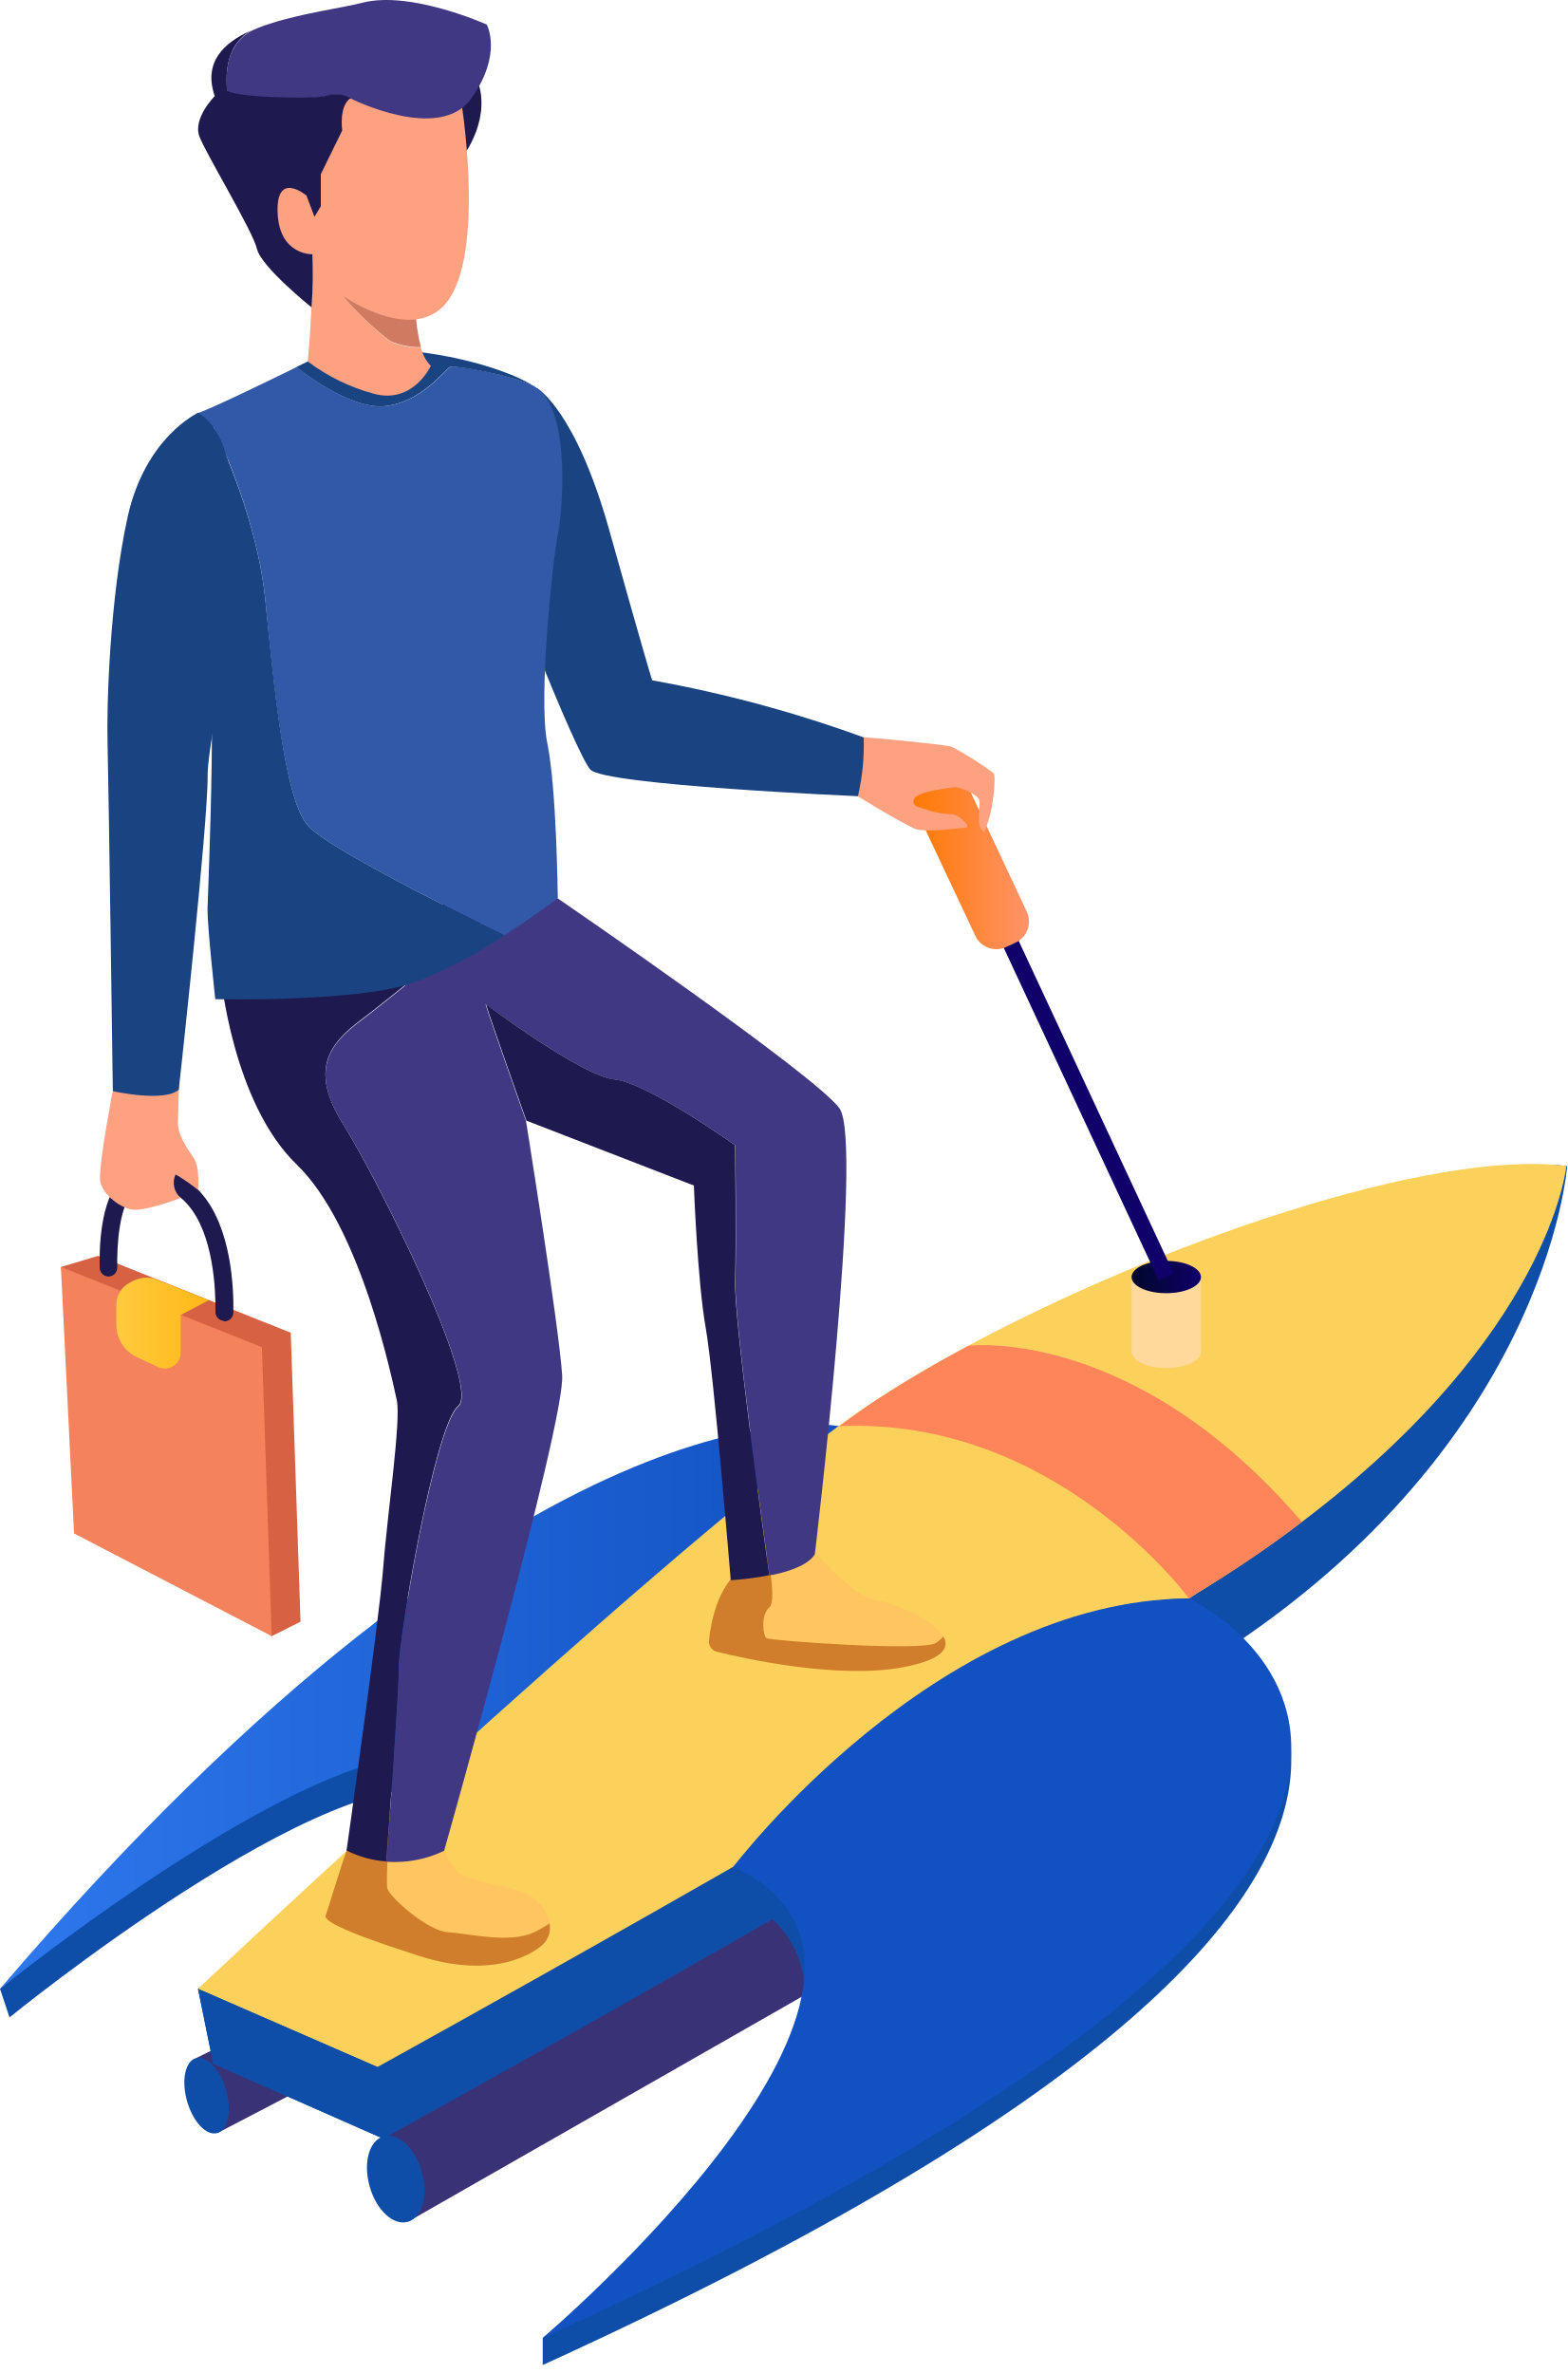
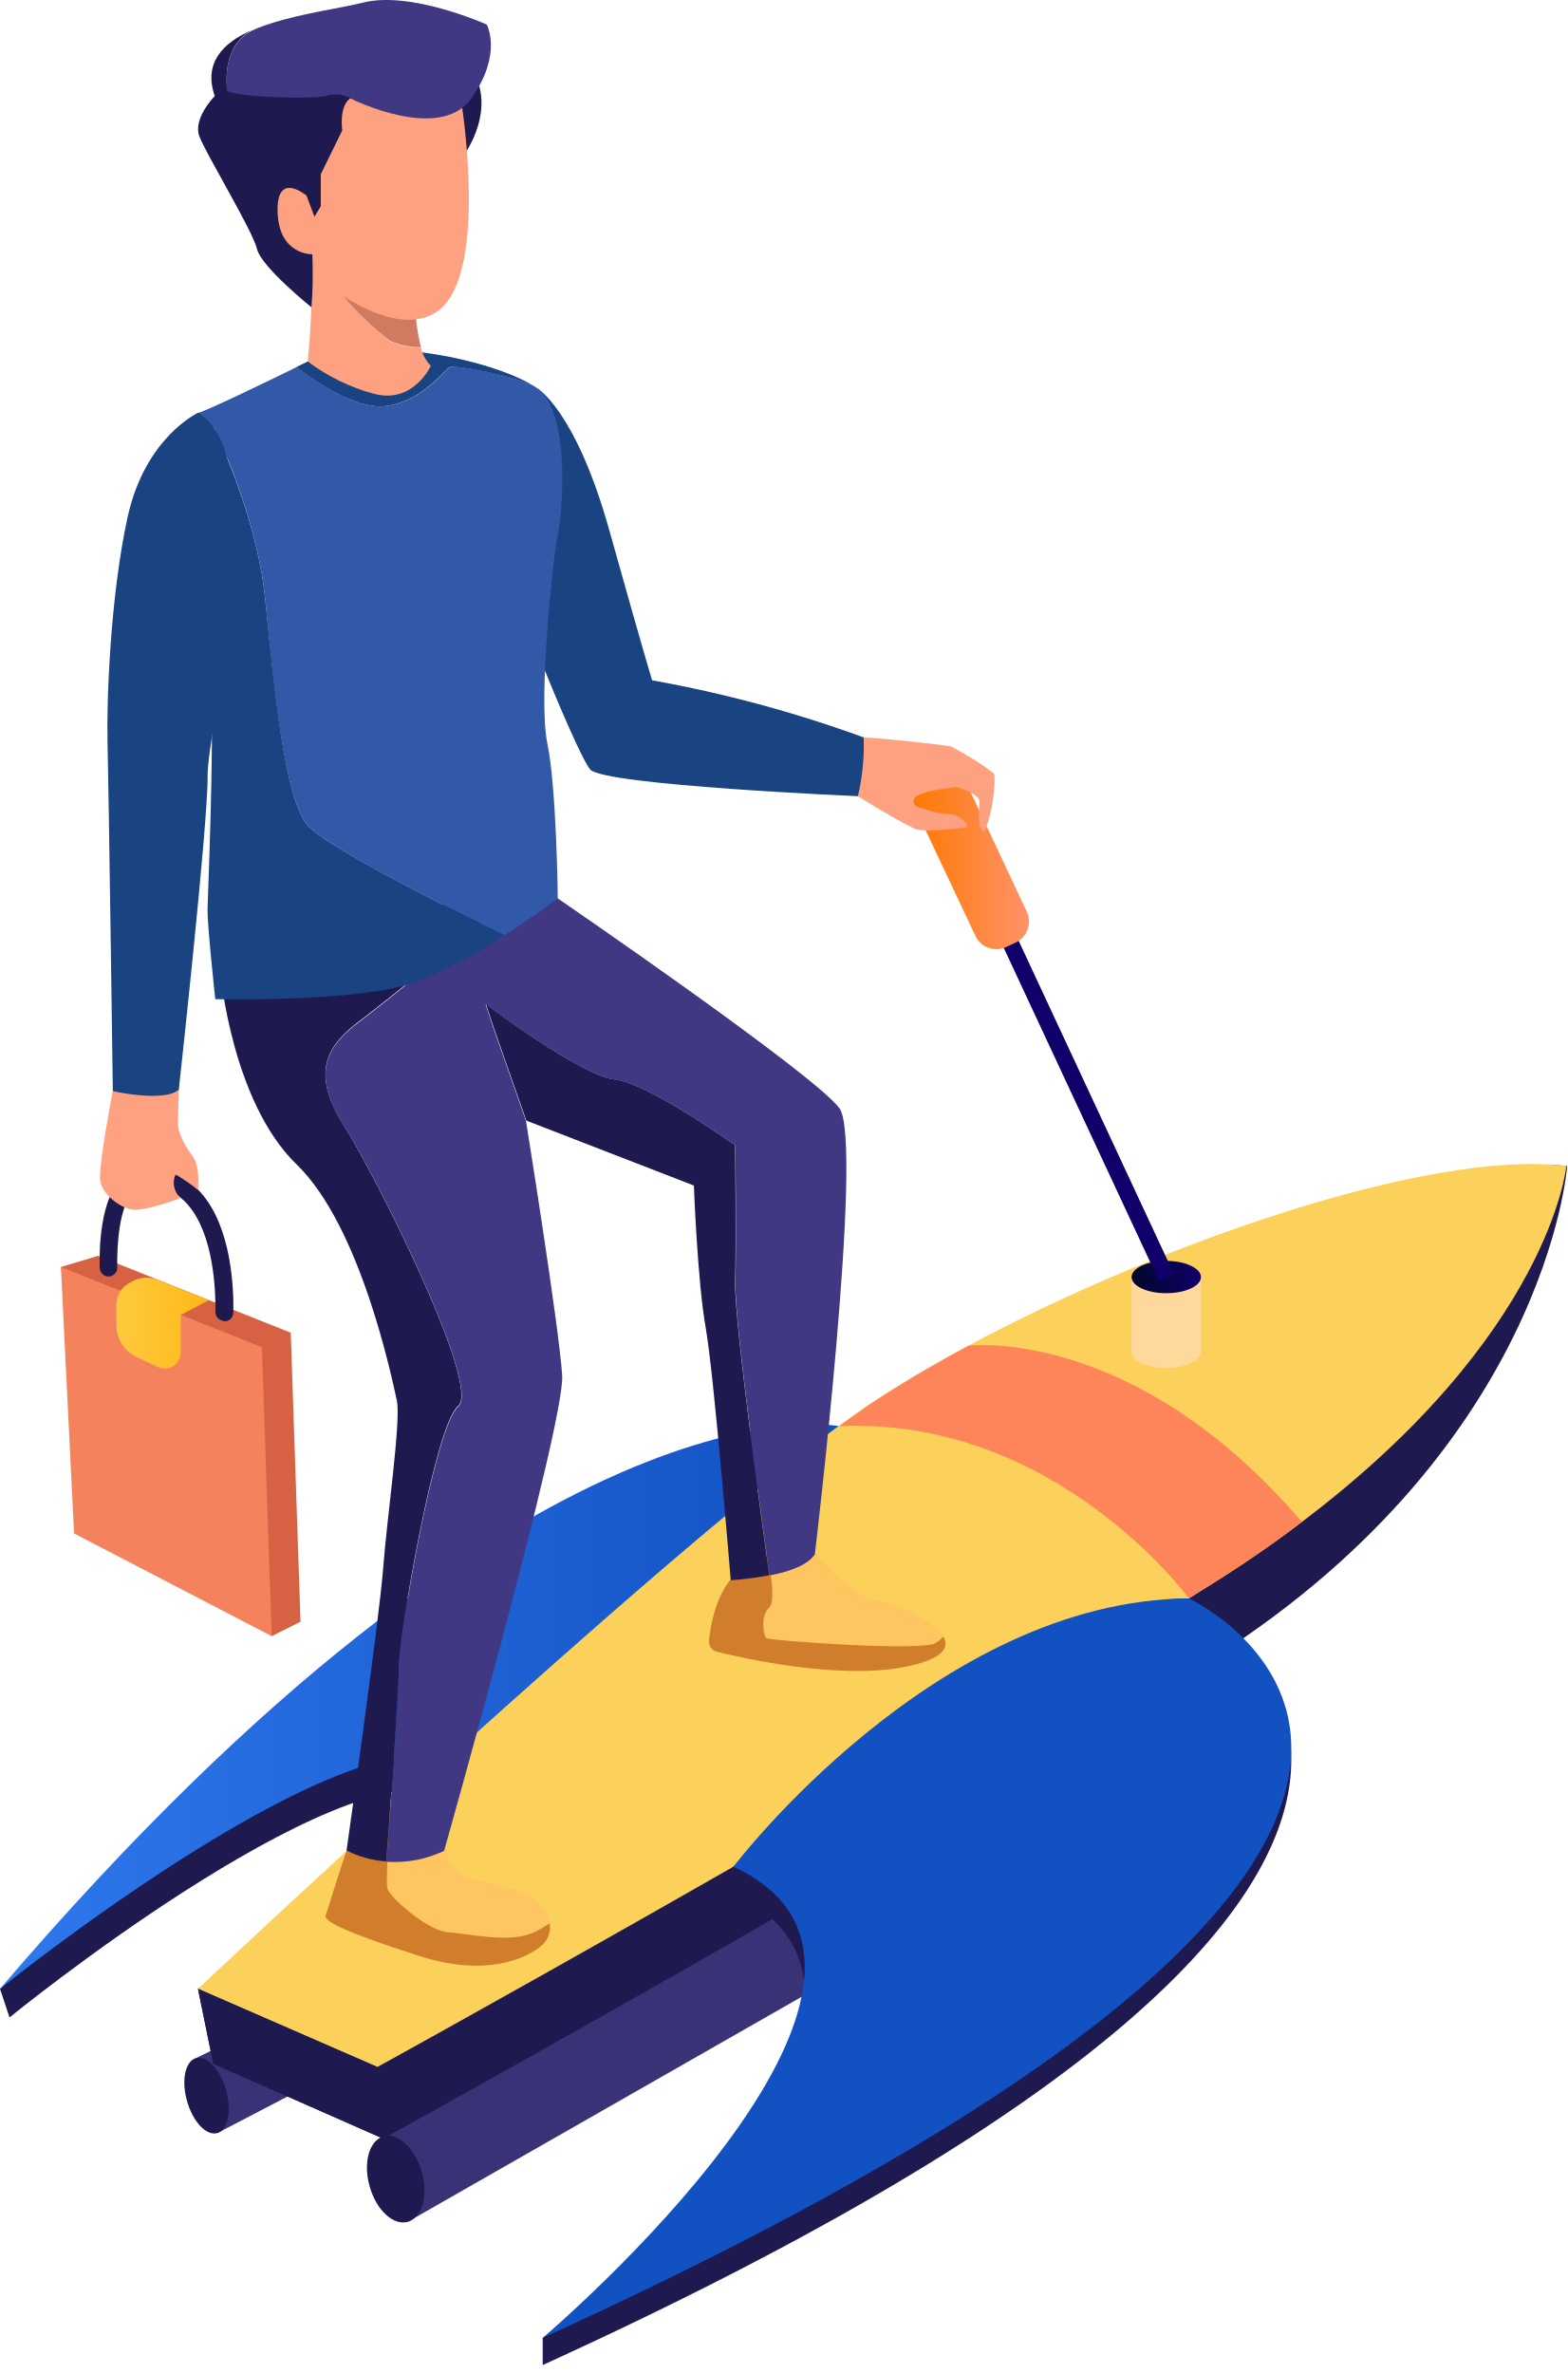
<svg xmlns="http://www.w3.org/2000/svg" width="177" height="268" viewBox="0 0 177 268" fill="none">
  <path d="M46.06 250.922L96.212 222.272C96.212 222.272 96.331 210.842 89.581 211.842C82.83 212.842 46.06 236.642 46.06 236.642L43.322 241.352L46.06 250.922Z" fill="#3A3277" />
  <path d="M24.553 240.902L38.861 233.442L34.908 226.152L22.134 232.442L24.553 240.902Z" fill="#3A3277" />
-   <path d="M94.778 164.912C94.778 164.912 68.114 159.402 20.501 206.332C17.514 209.332 0 224.612 0 224.612L1.075 227.842C1.075 227.842 37.378 198.262 50.6 202.392C50.62 202.432 87.101 184.312 94.778 164.912Z" fill="#0F4EA8" />
-   <path d="M177 131.692C177 131.692 174.71 164.142 135.331 188.332C95.953 212.522 43.272 241.532 43.272 241.532L24.085 233.072L22.363 224.612C22.363 224.612 82.859 177.432 98.034 167.212C118.315 153.582 158.65 129.392 177 131.692Z" fill="#0F4EA8" />
+   <path d="M94.778 164.912C94.778 164.912 68.114 159.402 20.501 206.332C17.514 209.332 0 224.612 0 224.612L1.075 227.842C1.075 227.842 37.378 198.262 50.6 202.392C50.62 202.432 87.101 184.312 94.778 164.912Z" fill="#1E194F" />
+   <path d="M177 131.692C177 131.692 174.71 164.142 135.331 188.332C95.953 212.522 43.272 241.532 43.272 241.532L24.085 233.072L22.363 224.612C22.363 224.612 82.859 177.432 98.034 167.212C118.315 153.582 158.65 129.392 177 131.692Z" fill="#1E194F" />
  <path d="M94.778 161.072C94.778 161.072 60.397 153.962 0 224.612C0 224.612 37.398 194.462 50.62 198.612C50.62 198.592 87.101 180.472 94.778 161.072Z" fill="url(#paint0_linear)" />
  <path d="M22.363 224.612L42.624 233.442C42.624 233.442 95.026 204.582 134.286 180.522L135.281 179.882C139.636 177.215 143.555 174.549 147.04 171.882C175.138 150.672 176.91 131.682 176.91 131.682C161.557 129.762 130.831 140.452 109.334 151.992C105.132 154.242 101.289 156.532 97.974 158.752C96.978 159.432 95.863 160.202 94.698 161.062C72.405 177.472 22.363 224.612 22.363 224.612Z" fill="url(#paint1_linear)" />
  <path d="M94.778 161.072C119.212 159.942 134.286 180.522 134.286 180.522L135.282 179.882C139.636 177.215 143.556 174.549 147.041 171.882C128.362 150.072 110.022 151.882 109.374 151.992C105.173 154.242 101.329 156.532 98.014 158.752C97.048 159.442 95.943 160.212 94.778 161.072Z" fill="#FE845A" />
-   <path d="M134.286 180.522C134.286 180.522 188.719 209.002 61.294 267.102V264.032C61.294 264.032 73.62 255.192 74.178 254.582C86.215 241.502 99.975 221.812 82.83 213.892V210.842C82.83 210.842 111.386 180.672 134.286 180.522Z" fill="#0F4EA8" />
+   <path d="M134.286 180.522C134.286 180.522 188.719 209.002 61.294 267.102V264.032C61.294 264.032 73.62 255.192 74.178 254.582C86.215 241.502 99.975 221.812 82.83 213.892V210.842C82.83 210.842 111.386 180.672 134.286 180.522Z" fill="#1E194F" />
  <path d="M134.286 180.522C134.286 180.522 188.719 205.932 61.294 264.032C61.294 264.032 109.534 223.142 82.83 210.822C82.83 210.842 105.621 180.712 134.286 180.522Z" fill="url(#paint2_linear)" />
-   <path d="M43.272 241.532L42.624 233.442L22.362 224.612L24.085 233.072L43.272 241.532Z" fill="#0F4EA8" />
-   <path d="M47.633 245.272C48.39 247.922 47.683 250.452 46.06 250.922C44.437 251.392 42.505 249.622 41.748 246.922C40.992 244.222 41.699 241.742 43.322 241.272C44.945 240.802 46.876 242.622 47.633 245.272Z" fill="#0F4EA8" />
-   <path d="M25.529 236.042C26.196 238.382 25.758 240.552 24.533 240.902C23.309 241.252 21.795 239.642 21.128 237.302C20.461 234.962 20.909 232.792 22.124 232.442C23.338 232.092 24.862 233.702 25.529 236.042Z" fill="#0F4EA8" />
+   <path d="M43.272 241.532L42.624 233.442L22.362 224.612L24.085 233.072L43.272 241.532Z" fill="#1E194F" />
+   <path d="M47.633 245.272C48.39 247.922 47.683 250.452 46.06 250.922C44.437 251.392 42.505 249.622 41.748 246.922C40.992 244.222 41.699 241.742 43.322 241.272C44.945 240.802 46.876 242.622 47.633 245.272Z" fill="#1E194F" />
+   <path d="M25.529 236.042C26.196 238.382 25.758 240.552 24.533 240.902C23.309 241.252 21.795 239.642 21.128 237.302C20.461 234.962 20.909 232.792 22.124 232.442C23.338 232.092 24.862 233.702 25.529 236.042Z" fill="#1E194F" />
  <path d="M127.804 152.672C127.804 153.672 129.556 154.502 131.717 154.502C133.877 154.502 135.64 153.682 135.64 152.672C135.64 151.662 133.887 150.852 131.717 150.852C129.546 150.852 127.804 151.672 127.804 152.672Z" fill="#FFD99C" />
  <path d="M127.804 144.232H135.64V152.682H127.804V144.232Z" fill="#FFD99C" />
  <path d="M127.804 144.232C127.804 145.232 129.556 146.052 131.717 146.052C133.877 146.052 135.64 145.232 135.64 144.232C135.64 143.232 133.887 142.402 131.717 142.402C129.546 142.402 127.804 143.222 127.804 144.232Z" fill="url(#paint3_linear)" />
  <path d="M112.098 99.914L132.563 143.832L130.877 144.625L110.412 100.707L112.098 99.914Z" fill="url(#paint4_linear)" />
  <path d="M114.691 106.462L113.616 106.962C112.989 107.249 112.276 107.277 111.629 107.039C110.982 106.801 110.455 106.317 110.161 105.692L103.032 90.552C102.881 90.231 102.797 89.882 102.784 89.528C102.772 89.173 102.831 88.819 102.958 88.488C103.086 88.157 103.279 87.856 103.526 87.602C103.773 87.348 104.069 87.147 104.396 87.012L105.491 86.552C106.112 86.289 106.81 86.277 107.44 86.519C108.069 86.762 108.58 87.239 108.867 87.852L115.966 102.952C116.114 103.266 116.2 103.607 116.216 103.954C116.232 104.301 116.18 104.648 116.061 104.975C115.942 105.302 115.76 105.602 115.525 105.857C115.29 106.112 115.006 106.318 114.691 106.462V106.462Z" fill="url(#paint5_linear)" />
  <path d="M32.837 150.512L11.072 141.832L6.88 143.092L11.62 171.552L30.686 184.782L33.942 183.152L32.837 150.512Z" fill="#D66243" />
  <path d="M29.581 152.152L6.88 143.092L8.364 173.182L30.686 184.782L29.581 152.152Z" fill="#F4825D" />
  <path d="M25.29 149.222C25.426 149.232 25.563 149.213 25.692 149.167C25.821 149.121 25.939 149.049 26.039 148.955C26.139 148.861 26.219 148.748 26.273 148.622C26.327 148.495 26.355 148.359 26.355 148.222C26.405 145.582 26.176 138.622 22.681 134.692C21.933 133.838 21.014 133.152 19.985 132.676C18.956 132.201 17.84 131.947 16.707 131.932C16.141 131.904 15.575 131.999 15.049 132.211C14.523 132.424 14.049 132.748 13.66 133.162C11.34 135.562 11.201 140.892 11.261 143.162C11.26 143.299 11.288 143.434 11.342 143.559C11.396 143.684 11.474 143.797 11.573 143.891C11.672 143.985 11.789 144.057 11.917 144.104C12.044 144.15 12.18 144.17 12.316 144.162V144.162C12.568 144.144 12.804 144.031 12.976 143.845C13.147 143.66 13.243 143.416 13.242 143.162C13.192 140.712 13.441 136.232 15.084 134.532C15.277 134.316 15.516 134.146 15.783 134.035C16.05 133.924 16.339 133.875 16.627 133.892C17.489 133.907 18.337 134.102 19.119 134.465C19.901 134.829 20.599 135.352 21.168 136.002C24.154 139.372 24.364 145.772 24.334 148.172C24.333 148.424 24.427 148.667 24.597 148.852C24.767 149.038 25 149.152 25.25 149.172L25.29 149.222Z" fill="#1E194F" />
  <path d="M23.577 146.842L20.411 148.512V152.772C20.409 153.072 20.333 153.366 20.189 153.629C20.045 153.892 19.838 154.114 19.587 154.276C19.335 154.438 19.048 154.534 18.75 154.556C18.453 154.578 18.154 154.525 17.882 154.402L15.463 153.272C14.771 152.953 14.185 152.441 13.774 151.798C13.362 151.155 13.143 150.406 13.143 149.642V147.352C13.14 146.829 13.285 146.316 13.56 145.873C13.834 145.429 14.228 145.071 14.696 144.842L15.074 144.642C15.491 144.435 15.947 144.318 16.412 144.299C16.877 144.28 17.34 144.359 17.772 144.532L23.577 146.842Z" fill="url(#paint6_linear)" />
  <path d="M105.691 185.522C104.117 186.522 86.982 185.252 86.574 184.982C86.165 184.712 85.857 182.372 86.882 181.522C87.559 180.962 87.102 177.832 86.713 175.782C88.465 175.295 90.293 175.149 92.1 175.352C92.1 175.352 96.371 180.442 99.139 180.782C100.802 180.982 105.422 182.862 106.547 184.782C106.295 185.065 106.007 185.314 105.691 185.522Z" fill="#FFC560" />
  <path d="M50.63 218.212C48.36 218.092 43.949 214.262 43.77 213.212C43.62 212.372 43.939 206.862 44.059 204.852C46.647 205.472 49.953 206.562 49.953 206.562C49.953 206.562 49.824 210.392 52.243 211.742C54.663 213.092 59.382 212.742 61.294 215.392C61.694 215.923 61.97 216.539 62.1 217.192C61.544 217.566 60.961 217.9 60.358 218.192C57.61 219.532 52.85 218.332 50.63 218.212Z" fill="#FFC560" />
  <path d="M102.047 188.282C94.758 189.682 84.124 187.332 80.958 186.542C80.685 186.474 80.445 186.309 80.282 186.078C80.119 185.846 80.045 185.564 80.072 185.282C80.271 183.362 80.998 179.222 83.656 177.282C84.58 176.613 85.615 176.116 86.713 175.812C87.102 177.862 87.559 180.992 86.882 181.552C85.887 182.402 86.175 184.742 86.574 185.012C86.972 185.282 104.117 186.542 105.691 185.552C106.006 185.35 106.293 185.108 106.547 184.832C107.304 186.102 106.467 187.432 102.047 188.282Z" fill="#D17E2C" />
  <path d="M61.294 219.622C61.294 219.622 56.933 223.972 47.355 220.902C37.776 217.832 36.541 216.802 36.79 216.292C37.039 215.782 40.106 205.032 41.132 204.522C42.111 204.426 43.099 204.542 44.029 204.862C43.91 206.862 43.591 212.382 43.74 213.222C43.919 214.222 48.33 218.092 50.6 218.222C52.87 218.352 57.57 219.542 60.328 218.222C60.932 217.93 61.514 217.596 62.071 217.222C62.152 217.655 62.123 218.102 61.987 218.522C61.852 218.941 61.613 219.319 61.294 219.622V219.622Z" fill="#D17E2C" />
  <path d="M51.765 158.842C54.383 156.692 42.694 133.192 38.821 127.082C34.948 120.972 37.078 117.972 40.812 115.222C43.321 113.342 52.223 106.112 57.669 101.662C60.885 101.492 62.996 101.462 62.996 101.462C62.996 101.462 92.01 121.332 94.807 125.162C97.605 128.992 92.029 175.542 92.029 175.542C91.243 176.772 89.042 177.542 86.912 177.922C86.344 173.852 82.929 149.322 83.058 144.822C83.178 139.912 83.058 129.362 83.058 129.362C83.058 129.362 73.151 122.292 69.448 121.932C65.744 121.572 54.841 113.402 54.841 113.402C55.2 114.722 59.401 126.562 59.401 126.562C59.401 126.562 63.165 149.982 63.493 155.352C63.822 160.722 50.161 209.022 50.161 209.022C48.675 209.734 47.066 210.155 45.422 210.262C44.825 210.302 44.227 210.302 43.63 210.262C43.7 209.362 45.054 191.702 45.054 188.322C45.054 184.942 49.136 160.982 51.765 158.842Z" fill="#403882" />
  <path d="M69.418 121.912C73.122 122.272 83.029 129.342 83.029 129.342C83.029 129.342 83.148 139.892 83.029 144.802C82.919 149.302 86.314 173.802 86.882 177.902L86.115 178.042C84.929 178.248 83.732 178.389 82.531 178.462C82.531 178.462 80.639 155.232 79.703 149.952C78.767 144.672 78.369 133.892 78.369 133.892L59.451 126.562C59.451 126.562 55.249 114.722 54.891 113.402C54.841 113.402 65.724 121.552 69.418 121.912Z" fill="#1E194F" />
  <path d="M43.272 177.142C43.7 171.382 45.323 160.402 44.815 158.142C44.307 155.882 40.782 138.542 33.504 131.512C26.226 124.482 24.912 110.012 24.912 110.012C26.296 103.962 47.503 102.142 57.639 101.612C52.193 106.062 43.292 113.292 40.782 115.172C37.079 117.922 34.948 120.922 38.791 127.032C42.634 133.142 54.353 156.642 51.735 158.792C49.116 160.942 45.044 184.792 45.044 188.282C45.044 191.772 43.69 209.282 43.62 210.222C42.06 210.115 40.537 209.697 39.14 208.992C39.14 208.992 42.834 182.902 43.272 177.142Z" fill="#1E194F" />
  <path d="M96.898 89.932C96.898 89.932 101.07 92.532 103.261 93.572C104.336 94.092 108.239 93.512 109.055 93.462C109.722 93.462 108.528 92.112 107.552 91.962C106.669 91.931 105.793 91.793 104.943 91.552C103.838 91.102 102.952 91.172 103.221 90.272C103.49 89.372 107.203 89.012 107.741 88.902C108.279 88.792 110.419 89.692 110.599 90.362C110.778 91.032 110.111 93.362 111.146 93.992C111.506 93.174 111.777 92.319 111.953 91.442C112.281 89.862 112.451 87.552 112.231 87.322C110.723 86.197 109.128 85.194 107.462 84.322C106.676 84.092 97.784 83.192 96.898 83.252C96.012 83.312 96.898 89.932 96.898 89.932Z" fill="#FDA181" />
  <path d="M12.735 123.232C12.735 123.232 11.281 130.672 11.291 133.092C11.291 134.642 13.451 136.422 14.975 136.612C16.498 136.802 20.411 135.292 20.411 135.292C20.039 134.973 19.781 134.54 19.676 134.06C19.572 133.579 19.627 133.078 19.834 132.632C20.713 133.16 21.558 133.745 22.363 134.382C22.363 134.382 22.631 131.862 21.835 130.712C21.038 129.562 20.053 128.102 20.093 126.712C20.132 125.322 20.242 121.772 20.242 121.772L12.735 123.232Z" fill="#FDA181" />
  <path d="M60.656 43.842C60.656 43.842 65.007 46.272 68.83 59.932C72.654 73.592 73.65 76.832 73.65 76.832C81.784 78.289 89.779 80.447 97.546 83.282C97.622 85.514 97.405 87.747 96.898 89.922C96.898 89.922 68.303 88.682 66.68 86.922C65.057 85.162 55.837 62.032 55.937 59.842C56.036 57.652 57.37 43.672 60.656 43.842Z" fill="#1A4382" />
  <path d="M29.95 67.612C28.954 57.912 24.145 48.262 24.145 48.262C24.145 48.262 23.03 50.262 21.476 53.102C21.476 49.562 21.735 46.812 22.402 46.622C23.597 46.292 30.597 42.882 33.514 41.452C33.514 41.452 39.438 46.342 43.56 45.862C47.682 45.382 50.301 41.712 50.839 41.452C51.376 41.192 57.679 42.312 60.297 43.592L60.686 43.852C64.559 46.702 63.484 58.272 62.996 60.422C62.508 62.572 60.746 78.762 61.811 83.912C62.876 89.062 62.996 101.442 62.996 101.442C62.996 101.442 60.397 103.442 56.972 105.622C56.972 105.622 37.467 96.262 34.788 93.262C32.11 90.262 30.875 77.322 29.95 67.612Z" fill="#3159A8" />
  <path d="M50.809 41.452C50.271 41.712 47.642 45.382 43.53 45.862C39.418 46.342 33.484 41.452 33.484 41.452L34.758 40.822C42.644 37.612 55.936 40.822 60.268 43.592C57.649 42.312 51.257 41.232 50.809 41.452Z" fill="#1A4382" />
  <path d="M24.314 112.842C24.314 112.842 23.408 104.542 23.438 102.642C23.467 100.742 24.792 72.922 23.019 66.692C21.979 62.248 21.451 57.698 21.446 53.132C22.999 50.292 24.115 48.292 24.115 48.292C24.115 48.292 28.954 57.912 29.949 67.612C30.945 77.312 32.1 90.272 34.788 93.262C37.477 96.252 56.972 105.622 56.972 105.622C53.684 107.862 50.14 109.698 46.418 111.092C39.707 113.212 24.314 112.842 24.314 112.842Z" fill="#1A4382" />
  <path d="M22.372 46.622C22.372 46.622 16.398 49.352 14.407 58.422C12.416 67.492 12.027 79.602 12.147 83.922C12.266 88.242 12.744 123.232 12.744 123.232C12.744 123.232 18.549 124.532 20.192 123.062C20.192 123.062 23.517 92.902 23.448 87.632C23.378 82.362 31.055 51.762 22.372 46.622Z" fill="#1A4382" />
  <path d="M52.253 17.702C52.253 17.702 55.748 13.252 53.776 8.702C51.805 4.152 49.525 11.452 52.253 17.702Z" fill="#1E194F" />
  <path d="M35.276 28.712C35.107 25.432 42.475 30.712 45.562 33.112C42.757 31.925 39.868 30.949 36.919 30.192C37.467 33.112 43.082 37.832 44.068 38.552C45.163 39.031 46.348 39.27 47.543 39.252C47.718 40.032 48.104 40.748 48.658 41.322C48.658 41.322 46.667 45.672 42.226 44.472C39.528 43.745 36.993 42.506 34.759 40.822C35.137 36.797 35.31 32.755 35.276 28.712V28.712Z" fill="#FDA181" />
  <path d="M46.876 34.152C46.876 34.152 46.358 33.732 45.552 33.152C46.298 33.482 46.796 33.842 46.876 34.152Z" fill="#D17A62" />
  <path d="M36.919 30.192C39.868 30.949 42.757 31.925 45.562 33.112C46.368 33.732 46.886 34.112 46.886 34.112C46.903 35.832 47.124 37.544 47.543 39.212C46.348 39.23 45.163 38.991 44.068 38.512C43.082 37.842 37.467 33.112 36.919 30.192Z" fill="#D17A62" />
  <path d="M52.034 10.992C52.034 10.992 54.732 27.272 50.889 33.522C47.045 39.772 37.397 32.992 35.954 31.132C35.481 30.415 35.234 29.572 35.247 28.712C35.247 28.712 32.339 28.942 31.374 25.302C30.408 21.662 32.469 19.472 34.59 22.092C34.619 22.092 35.316 4.012 52.034 10.992Z" fill="#FDA181" />
  <path d="M36.919 10.842C35.476 11.322 25.629 11.142 25.629 10.182C25.629 9.222 25.071 5.312 28.436 3.462C28.934 3.232 29.432 3.022 30.01 2.832C30.242 2.78 30.468 2.706 30.687 2.612C34.311 1.462 38.513 0.922 40.962 0.302C46.398 -1.088 54.971 2.772 54.971 2.772C54.971 2.772 56.813 6.092 53.219 11.132C49.624 16.172 39.618 11.132 39.618 11.132C39.211 10.903 38.762 10.759 38.298 10.709C37.834 10.659 37.365 10.704 36.919 10.842V10.842Z" fill="#403882" />
  <path d="M30.687 2.572C30.469 2.666 30.242 2.74 30.01 2.792L30.687 2.572Z" fill="#1E194F" />
  <path d="M38.652 14.732L36.232 19.672V23.292L35.516 24.482L34.619 22.092C34.619 22.092 31.174 19.182 31.354 24.012C31.533 28.842 35.277 28.712 35.277 28.712C35.359 30.712 35.329 32.715 35.187 34.712C35.187 34.712 29.502 30.152 29.024 28.112C28.546 26.072 23.299 17.452 22.522 15.412C21.745 13.372 24.255 10.852 24.255 10.852C22.96 7.112 25.141 4.852 28.436 3.412C25.071 5.262 25.628 9.292 25.628 10.132C25.628 10.972 35.476 11.272 36.919 10.792C37.365 10.654 37.834 10.609 38.298 10.659C38.762 10.709 39.211 10.853 39.618 11.082C38.244 11.912 38.652 14.732 38.652 14.732Z" fill="#1E194F" />
  <defs>
    <linearGradient id="paint0_linear" x1="94.778" y1="192.742" x2="0" y2="192.742" gradientUnits="userSpaceOnUse">
      <stop stop-color="#1251C2" />
      <stop offset="1" stop-color="#2E78ED" />
    </linearGradient>
    <linearGradient id="paint1_linear" x1="-52618.1" y1="43922.7" x2="-67975.9" y2="55658.5" gradientUnits="userSpaceOnUse">
      <stop offset="0.05" stop-color="#FBD15B" />
      <stop offset="1" stop-color="#F9A45A" />
    </linearGradient>
    <linearGradient id="paint2_linear" x1="-30764.5" y1="42472.5" x2="-37944.3" y2="42472.5" gradientUnits="userSpaceOnUse">
      <stop stop-color="#1251C2" />
      <stop offset="1" stop-color="#2E78ED" />
    </linearGradient>
    <linearGradient id="paint3_linear" x1="135.64" y1="144.232" x2="127.804" y2="144.232" gradientUnits="userSpaceOnUse">
      <stop stop-color="#10006A" />
      <stop offset="1" stop-color="#00072A" />
    </linearGradient>
    <linearGradient id="paint4_linear" x1="-18149.5" y1="881.317" x2="-19223.3" y2="881.318" gradientUnits="userSpaceOnUse">
      <stop stop-color="#10006A" />
      <stop offset="1" stop-color="#00072A" />
    </linearGradient>
    <linearGradient id="paint5_linear" x1="116.215" y1="96.772" x2="102.783" y2="96.772" gradientUnits="userSpaceOnUse">
      <stop stop-color="#FF936A" />
      <stop offset="1" stop-color="#FF7800" />
    </linearGradient>
    <linearGradient id="paint6_linear" x1="23.577" y1="149.412" x2="13.143" y2="149.412" gradientUnits="userSpaceOnUse">
      <stop stop-color="#FFB815" />
      <stop offset="1" stop-color="#FFCA3F" />
    </linearGradient>
  </defs>
</svg>
